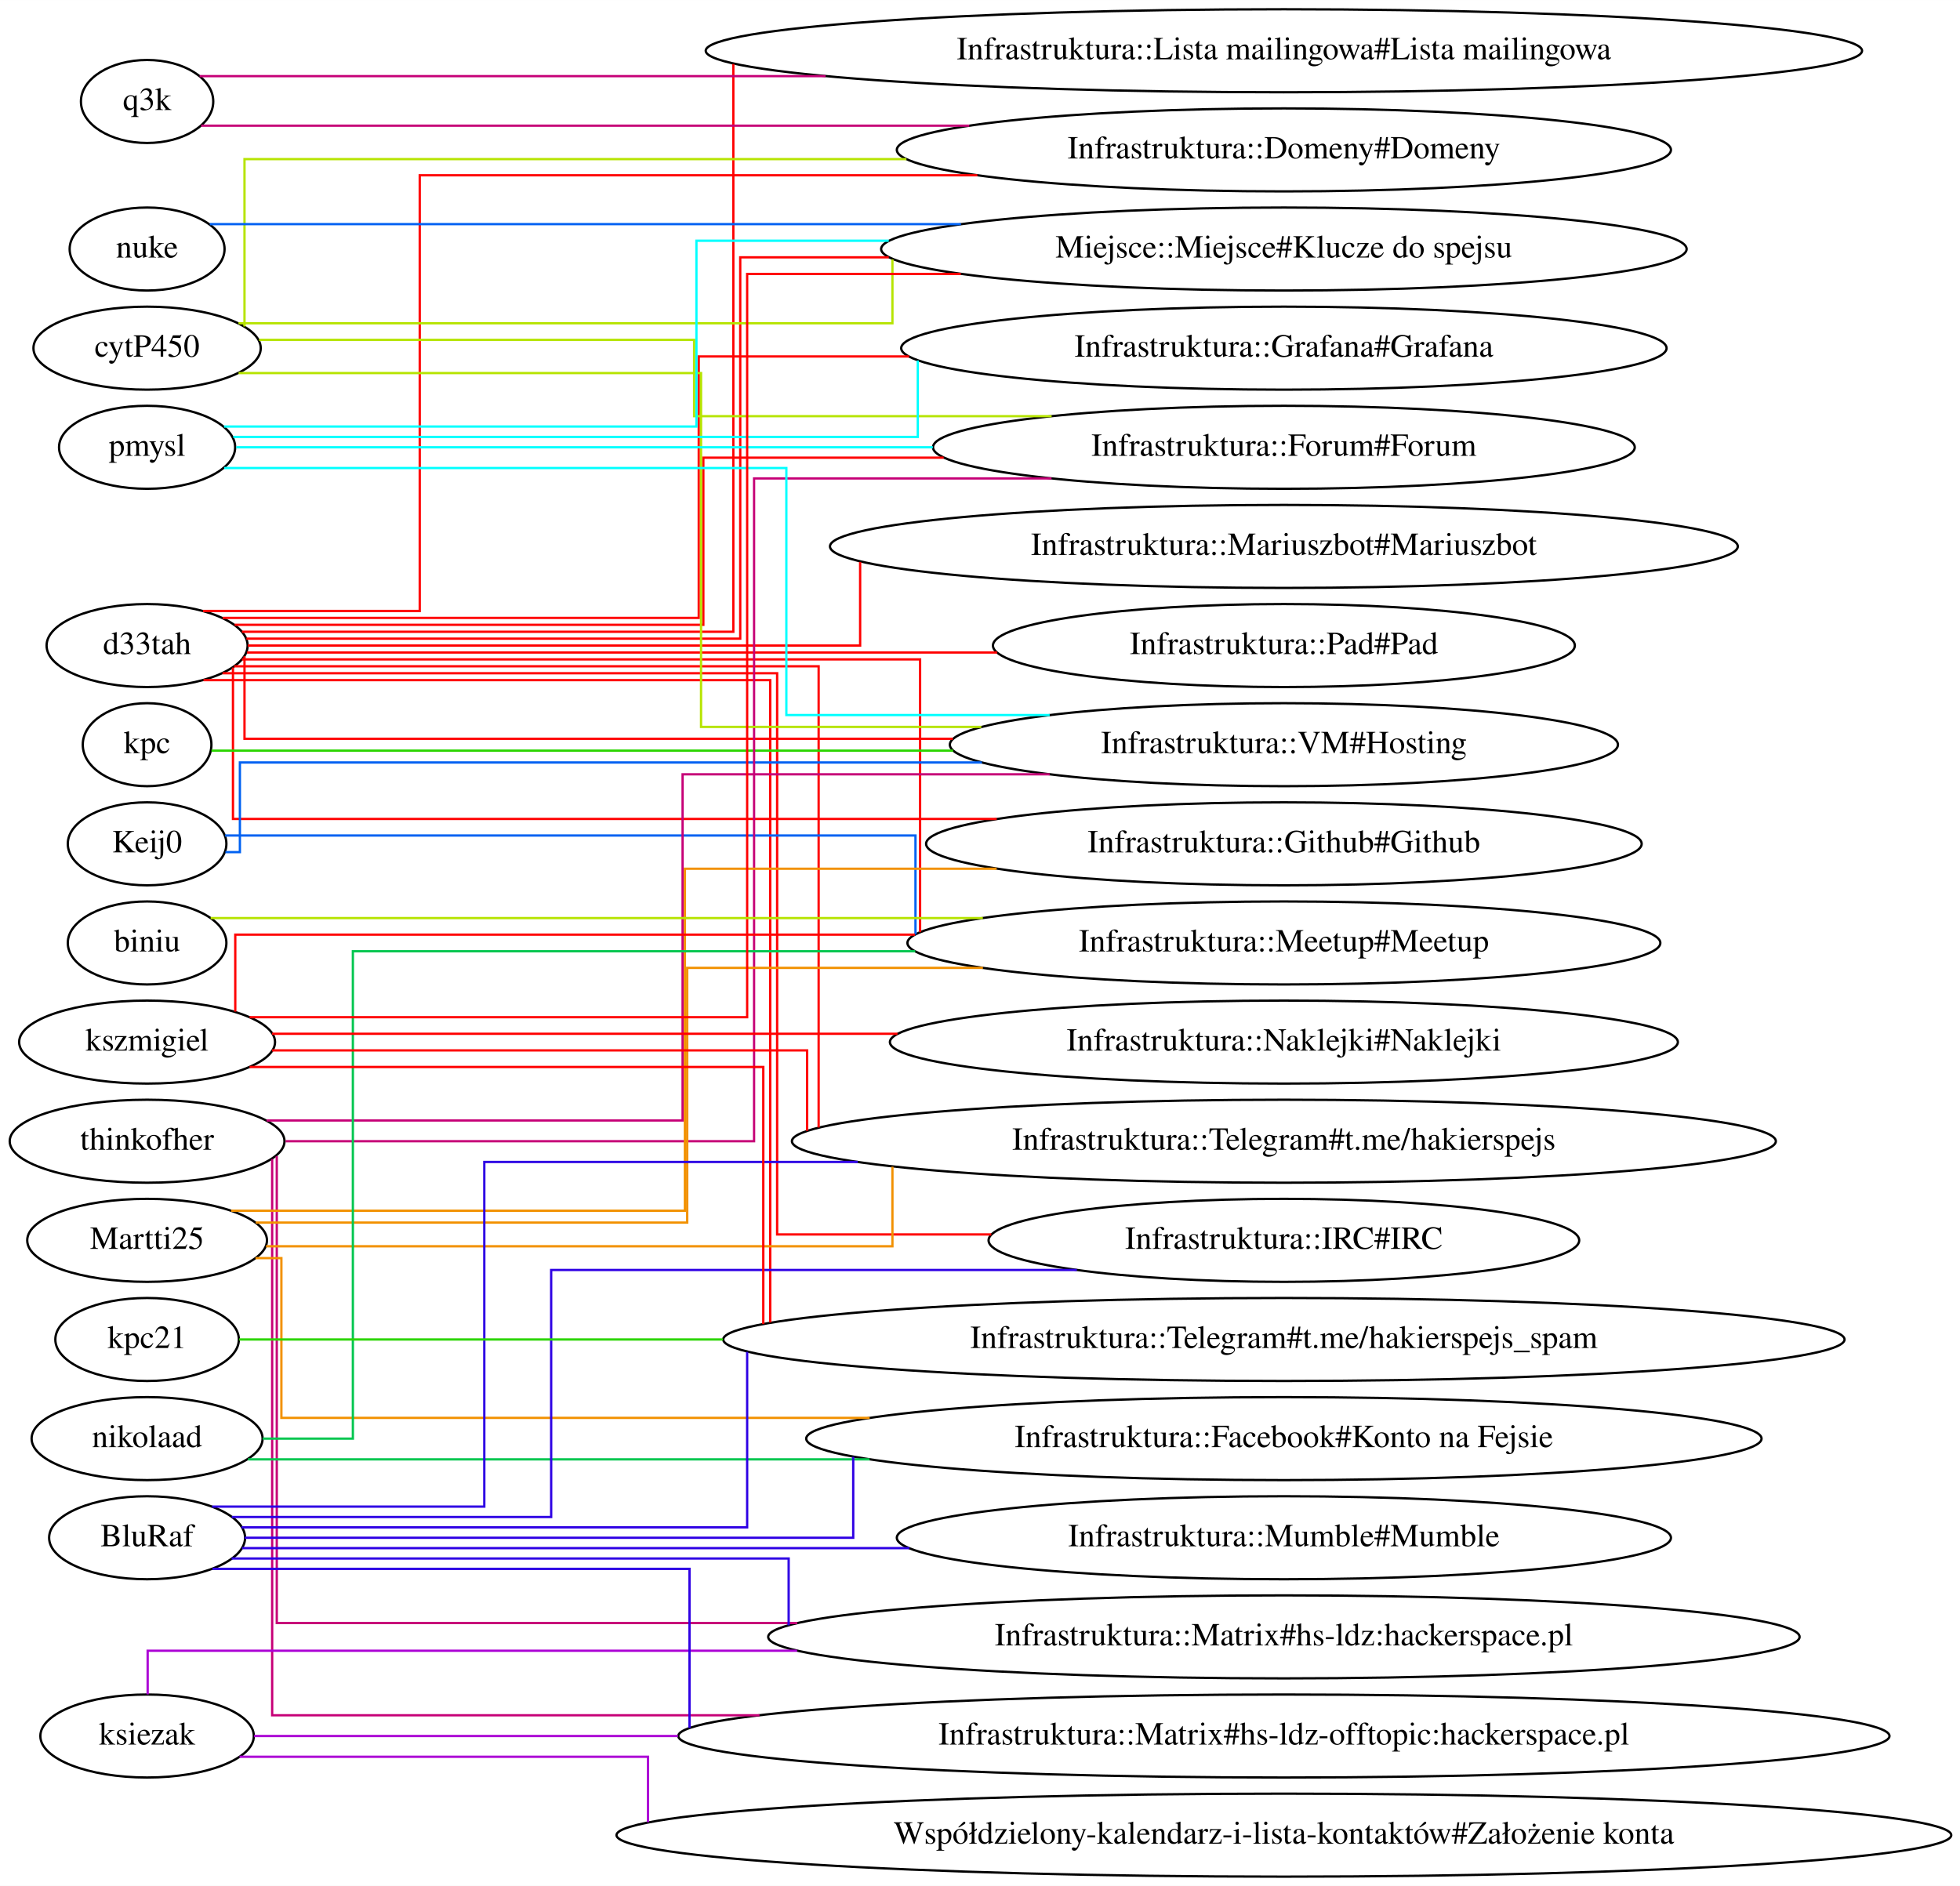
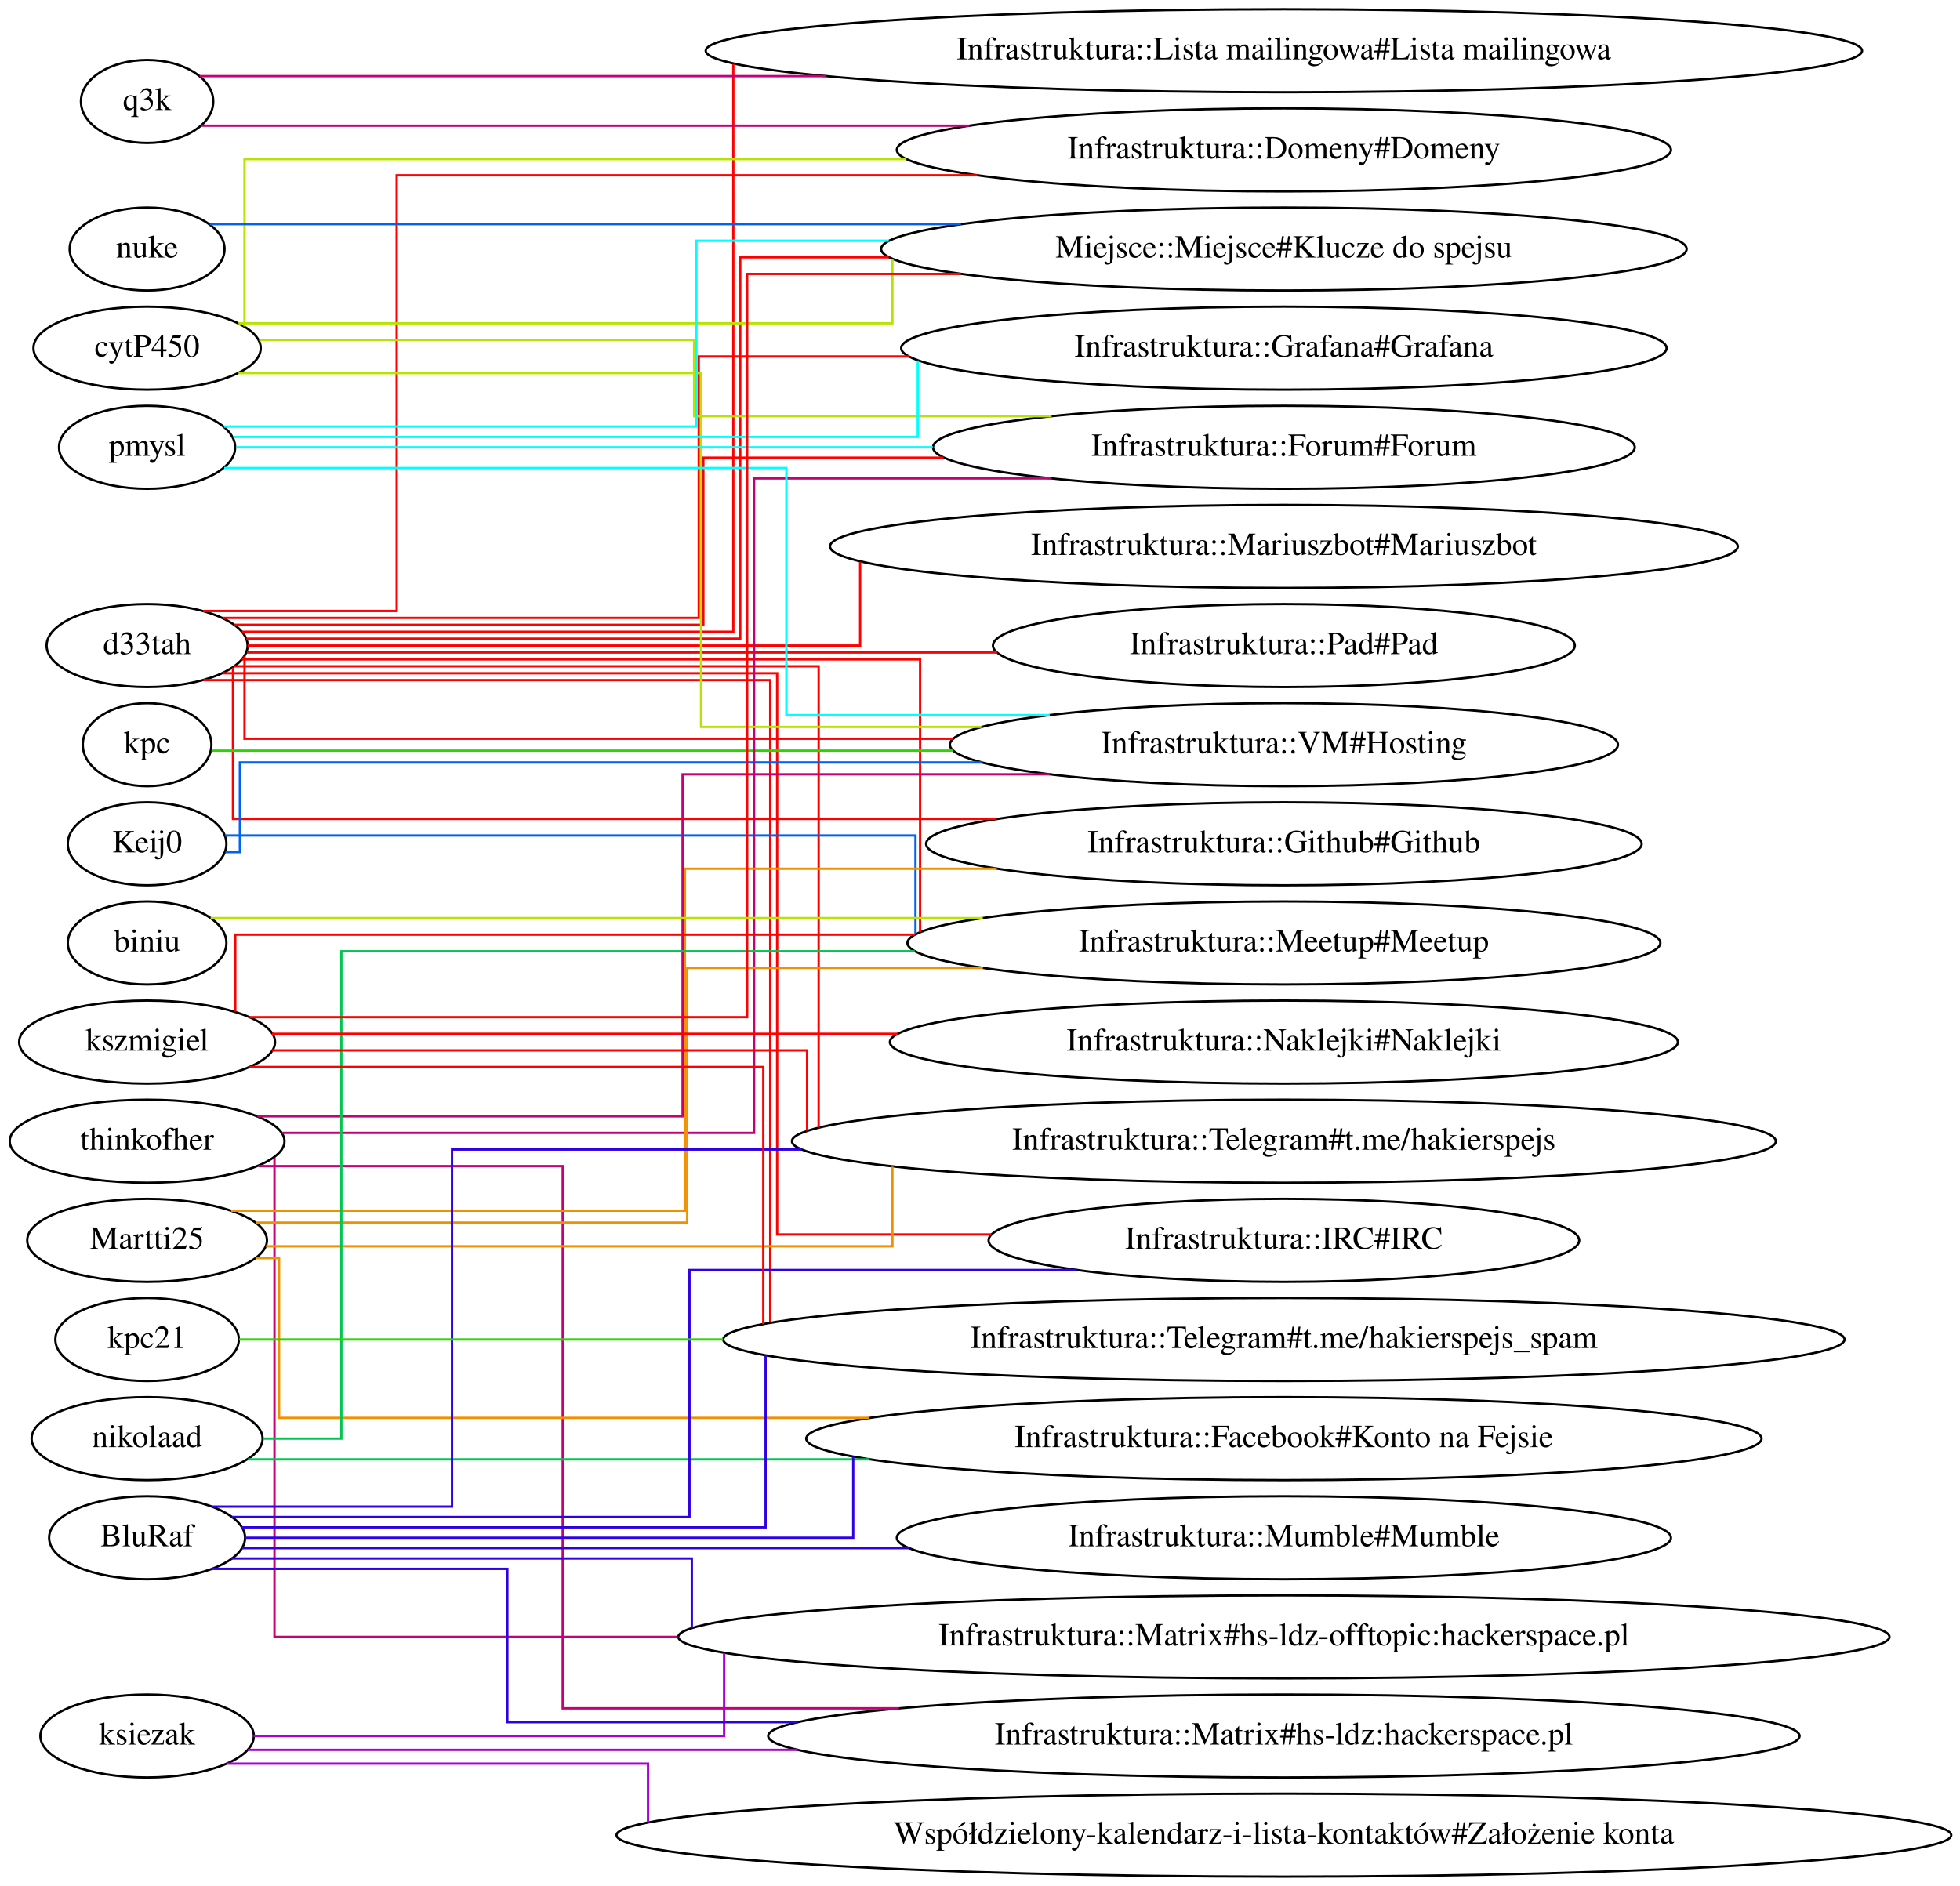
<svg xmlns="http://www.w3.org/2000/svg" width="850pt" height="818pt" viewBox="0.00 0.00 850.04 818.00">
  <g id="graph0" class="graph" transform="scale(1 1) rotate(0) translate(4 814)">
    <polygon fill="#ffffff" stroke="transparent" points="-4,4 -4,-814 846.038,-814 846.038,4 -4,4" />
    <g id="node1" class="node">
      <ellipse fill="none" stroke="#000000" cx="59.795" cy="-534" rx="43.592" ry="18" />
      <text text-anchor="middle" x="59.795" y="-530.3" font-family="Times,serif" font-size="14.00" fill="#000000">d33tah</text>
    </g>
    <g id="node2" class="node">
+       <ellipse fill="none" stroke="#000000" cx="552.814" cy="-534" rx="126.178" ry="18" />
+       <text text-anchor="middle" x="552.814" y="-530.3" font-family="Times,serif" font-size="14.00" fill="#000000">Infrastruktura::Pad#Pad</text>
+     </g>
+     <g id="edge1" class="edge">
+       <path fill="none" stroke="#ff0000" d="M103.115,-531C175.134,-531 322.082,-531 428.44,-531" />
+     </g>
+     <g id="node3" class="node">
      <ellipse fill="none" stroke="#000000" cx="552.814" cy="-706" rx="174.669" ry="18" />
      <text text-anchor="middle" x="552.814" y="-702.3" font-family="Times,serif" font-size="14.00" fill="#000000">Miejsce::Miejsce#Klucze do spejsu</text>
    </g>
-     <g id="edge1" class="edge">
+     <g id="edge2" class="edge">
      <path fill="none" stroke="#ff0000" d="M102.852,-537C176.082,-537 317.038,-537 317.038,-537 317.038,-537 317.038,-702.4 317.038,-702.4 317.038,-702.4 344.898,-702.4 381.465,-702.4" />
    </g>
-     <g id="node3" class="node">
+     <g id="node4" class="node">
+       <ellipse fill="none" stroke="#000000" cx="552.814" cy="-448" rx="155.173" ry="18" />
+       <text text-anchor="middle" x="552.814" y="-444.3" font-family="Times,serif" font-size="14.00" fill="#000000">Infrastruktura::Github#Github</text>
+     </g>
+     <g id="edge3" class="edge">
+       <path fill="none" stroke="#ff0000" d="M97.038,-524.476C97.038,-504.241 97.038,-458.8 97.038,-458.8 97.038,-458.8 293.324,-458.8 428.271,-458.8" />
+     </g>
+     <g id="node5" class="node">
+       <ellipse fill="none" stroke="#000000" cx="552.814" cy="-792" rx="250.756" ry="18" />
+       <text text-anchor="middle" x="552.814" y="-788.3" font-family="Times,serif" font-size="14.00" fill="#000000">Infrastruktura::Lista mailingowa#Lista mailingowa</text>
+     </g>
+     <g id="edge4" class="edge">
+       <path fill="none" stroke="#ff0000" d="M100.926,-540C172.882,-540 314.038,-540 314.038,-540 314.038,-540 314.038,-748.753 314.038,-786.263" />
+     </g>
+     <g id="node6" class="node">
+       <ellipse fill="none" stroke="#000000" cx="552.814" cy="-405" rx="163.271" ry="18" />
+       <text text-anchor="middle" x="552.814" y="-401.3" font-family="Times,serif" font-size="14.00" fill="#000000">Infrastruktura::Meetup#Meetup</text>
+     </g>
+     <g id="edge5" class="edge">
+       <path fill="none" stroke="#ff0000" d="M100.902,-528C190.422,-528 395.038,-528 395.038,-528 395.038,-528 395.038,-432.139 395.038,-409.671" />
+     </g>
+     <g id="node7" class="node">
+       <ellipse fill="none" stroke="#000000" cx="552.814" cy="-577" rx="196.865" ry="18" />
+       <text text-anchor="middle" x="552.814" y="-573.3" font-family="Times,serif" font-size="14.00" fill="#000000">Infrastruktura::Mariuszbot#Mariuszbot</text>
+     </g>
+     <g id="edge6" class="edge">
+       <path fill="none" stroke="#ff0000" d="M103.446,-534C188.689,-534 369.038,-534 369.038,-534 369.038,-534 369.038,-558.188 369.038,-570.281" />
+     </g>
+     <g id="node8" class="node">
+       <ellipse fill="none" stroke="#000000" cx="552.814" cy="-749" rx="167.87" ry="18" />
+       <text text-anchor="middle" x="552.814" y="-745.3" font-family="Times,serif" font-size="14.00" fill="#000000">Infrastruktura::Domeny#Domeny</text>
+     </g>
+     <g id="edge7" class="edge">
+       <path fill="none" stroke="#ff0000" d="M84.087,-549C116,-549 168.038,-549 168.038,-549 168.038,-549 168.038,-738 168.038,-738 168.038,-738 308.639,-738 419.857,-738" />
+     </g>
+     <g id="node9" class="node">
+       <ellipse fill="none" stroke="#000000" cx="552.814" cy="-276" rx="128.077" ry="18" />
+       <text text-anchor="middle" x="552.814" y="-272.3" font-family="Times,serif" font-size="14.00" fill="#000000">Infrastruktura::IRC#IRC</text>
+     </g>
+     <g id="edge8" class="edge">
+       <path fill="none" stroke="#ff0000" d="M92.483,-522C165.01,-522 333.038,-522 333.038,-522 333.038,-522 333.038,-278.571 333.038,-278.571 333.038,-278.571 377.196,-278.571 425.924,-278.571" />
+     </g>
+     <g id="node10" class="node">
+       <ellipse fill="none" stroke="#000000" cx="552.814" cy="-663" rx="165.971" ry="18" />
+       <text text-anchor="middle" x="552.814" y="-659.3" font-family="Times,serif" font-size="14.00" fill="#000000">Infrastruktura::Grafana#Grafana</text>
+     </g>
+     <g id="edge9" class="edge">
+       <path fill="none" stroke="#ff0000" d="M92.559,-546C158.082,-546 299.038,-546 299.038,-546 299.038,-546 299.038,-659.4 299.038,-659.4 299.038,-659.4 340.72,-659.4 390.298,-659.4" />
+     </g>
+     <g id="node11" class="node">
+       <ellipse fill="none" stroke="#000000" cx="552.814" cy="-491" rx="144.874" ry="18" />
+       <text text-anchor="middle" x="552.814" y="-487.3" font-family="Times,serif" font-size="14.00" fill="#000000">Infrastruktura::VM#Hosting</text>
+     </g>
+     <g id="edge10" class="edge">
+       <path fill="none" stroke="#ff0000" d="M102.038,-529.362C102.038,-518.743 102.038,-493.571 102.038,-493.571 102.038,-493.571 277.298,-493.571 409.256,-493.571" />
+     </g>
+     <g id="node12" class="node">
+       <ellipse fill="none" stroke="#000000" cx="552.814" cy="-319" rx="213.362" ry="18" />
+       <text text-anchor="middle" x="552.814" y="-315.3" font-family="Times,serif" font-size="14.00" fill="#000000">Infrastruktura::Telegram#t.me/hakierspejs</text>
+     </g>
+     <g id="edge11" class="edge">
+       <path fill="none" stroke="#ff0000" d="M97.571,-525C176.374,-525 351.038,-525 351.038,-525 351.038,-525 351.038,-358.719 351.038,-324.943" />
+     </g>
+     <g id="node13" class="node">
+       <ellipse fill="none" stroke="#000000" cx="552.814" cy="-620" rx="152.173" ry="18" />
+       <text text-anchor="middle" x="552.814" y="-616.3" font-family="Times,serif" font-size="14.00" fill="#000000">Infrastruktura::Forum#Forum</text>
+     </g>
+     <g id="edge12" class="edge">
+       <path fill="none" stroke="#ff0000" d="M97.754,-543C165.692,-543 301.038,-543 301.038,-543 301.038,-543 301.038,-615.5 301.038,-615.5 301.038,-615.5 350.311,-615.5 405.262,-615.5" />
+     </g>
+     <g id="node14" class="node">
      <ellipse fill="none" stroke="#000000" cx="552.814" cy="-233" rx="243.157" ry="18" />
      <text text-anchor="middle" x="552.814" y="-229.3" font-family="Times,serif" font-size="14.00" fill="#000000">Infrastruktura::Telegram#t.me/hakierspejs_spam</text>
    </g>
-     <g id="edge2" class="edge">
+     <g id="edge13" class="edge">
      <path fill="none" stroke="#ff0000" d="M84.254,-519C150.776,-519 330.038,-519 330.038,-519 330.038,-519 330.038,-285.123 330.038,-240.357" />
-     </g>
-     <g id="node4" class="node">
-       <ellipse fill="none" stroke="#000000" cx="552.814" cy="-534" rx="126.178" ry="18" />
-       <text text-anchor="middle" x="552.814" y="-530.3" font-family="Times,serif" font-size="14.00" fill="#000000">Infrastruktura::Pad#Pad</text>
-     </g>
-     <g id="edge3" class="edge">
-       <path fill="none" stroke="#ff0000" d="M103.115,-531C175.134,-531 322.082,-531 428.44,-531" />
-     </g>
-     <g id="node5" class="node">
-       <ellipse fill="none" stroke="#000000" cx="552.814" cy="-749" rx="167.87" ry="18" />
-       <text text-anchor="middle" x="552.814" y="-745.3" font-family="Times,serif" font-size="14.00" fill="#000000">Infrastruktura::Domeny#Domeny</text>
-     </g>
-     <g id="edge4" class="edge">
-       <path fill="none" stroke="#ff0000" d="M84.008,-549C118.602,-549 178.038,-549 178.038,-549 178.038,-549 178.038,-738 178.038,-738 178.038,-738 312.124,-738 419.891,-738" />
-     </g>
-     <g id="node6" class="node">
-       <ellipse fill="none" stroke="#000000" cx="552.814" cy="-319" rx="213.362" ry="18" />
-       <text text-anchor="middle" x="552.814" y="-315.3" font-family="Times,serif" font-size="14.00" fill="#000000">Infrastruktura::Telegram#t.me/hakierspejs</text>
-     </g>
-     <g id="edge5" class="edge">
-       <path fill="none" stroke="#ff0000" d="M97.571,-525C176.374,-525 351.038,-525 351.038,-525 351.038,-525 351.038,-358.719 351.038,-324.943" />
-     </g>
-     <g id="node7" class="node">
-       <ellipse fill="none" stroke="#000000" cx="552.814" cy="-792" rx="250.756" ry="18" />
-       <text text-anchor="middle" x="552.814" y="-788.3" font-family="Times,serif" font-size="14.00" fill="#000000">Infrastruktura::Lista mailingowa#Lista mailingowa</text>
-     </g>
-     <g id="edge6" class="edge">
-       <path fill="none" stroke="#ff0000" d="M100.926,-540C172.882,-540 314.038,-540 314.038,-540 314.038,-540 314.038,-748.753 314.038,-786.263" />
-     </g>
-     <g id="node8" class="node">
-       <ellipse fill="none" stroke="#000000" cx="552.814" cy="-577" rx="196.865" ry="18" />
-       <text text-anchor="middle" x="552.814" y="-573.3" font-family="Times,serif" font-size="14.00" fill="#000000">Infrastruktura::Mariuszbot#Mariuszbot</text>
-     </g>
-     <g id="edge7" class="edge">
-       <path fill="none" stroke="#ff0000" d="M103.446,-534C188.689,-534 369.038,-534 369.038,-534 369.038,-534 369.038,-558.188 369.038,-570.281" />
-     </g>
-     <g id="node9" class="node">
-       <ellipse fill="none" stroke="#000000" cx="552.814" cy="-448" rx="155.173" ry="18" />
-       <text text-anchor="middle" x="552.814" y="-444.3" font-family="Times,serif" font-size="14.00" fill="#000000">Infrastruktura::Github#Github</text>
-     </g>
-     <g id="edge8" class="edge">
-       <path fill="none" stroke="#ff0000" d="M97.038,-524.476C97.038,-504.241 97.038,-458.8 97.038,-458.8 97.038,-458.8 293.324,-458.8 428.271,-458.8" />
-     </g>
-     <g id="node10" class="node">
-       <ellipse fill="none" stroke="#000000" cx="552.814" cy="-405" rx="163.271" ry="18" />
-       <text text-anchor="middle" x="552.814" y="-401.3" font-family="Times,serif" font-size="14.00" fill="#000000">Infrastruktura::Meetup#Meetup</text>
-     </g>
-     <g id="edge9" class="edge">
-       <path fill="none" stroke="#ff0000" d="M100.902,-528C190.422,-528 395.038,-528 395.038,-528 395.038,-528 395.038,-432.139 395.038,-409.671" />
-     </g>
-     <g id="node11" class="node">
-       <ellipse fill="none" stroke="#000000" cx="552.814" cy="-620" rx="152.173" ry="18" />
-       <text text-anchor="middle" x="552.814" y="-616.3" font-family="Times,serif" font-size="14.00" fill="#000000">Infrastruktura::Forum#Forum</text>
-     </g>
-     <g id="edge10" class="edge">
-       <path fill="none" stroke="#ff0000" d="M97.754,-543C165.692,-543 301.038,-543 301.038,-543 301.038,-543 301.038,-615.5 301.038,-615.5 301.038,-615.5 350.311,-615.5 405.262,-615.5" />
-     </g>
-     <g id="node12" class="node">
-       <ellipse fill="none" stroke="#000000" cx="552.814" cy="-276" rx="128.077" ry="18" />
-       <text text-anchor="middle" x="552.814" y="-272.3" font-family="Times,serif" font-size="14.00" fill="#000000">Infrastruktura::IRC#IRC</text>
-     </g>
-     <g id="edge11" class="edge">
-       <path fill="none" stroke="#ff0000" d="M92.483,-522C165.01,-522 333.038,-522 333.038,-522 333.038,-522 333.038,-278.571 333.038,-278.571 333.038,-278.571 377.196,-278.571 425.924,-278.571" />
-     </g>
-     <g id="node13" class="node">
-       <ellipse fill="none" stroke="#000000" cx="552.814" cy="-663" rx="165.971" ry="18" />
-       <text text-anchor="middle" x="552.814" y="-659.3" font-family="Times,serif" font-size="14.00" fill="#000000">Infrastruktura::Grafana#Grafana</text>
-     </g>
-     <g id="edge12" class="edge">
-       <path fill="none" stroke="#ff0000" d="M92.559,-546C158.082,-546 299.038,-546 299.038,-546 299.038,-546 299.038,-659.4 299.038,-659.4 299.038,-659.4 340.72,-659.4 390.298,-659.4" />
-     </g>
-     <g id="node14" class="node">
-       <ellipse fill="none" stroke="#000000" cx="552.814" cy="-491" rx="144.874" ry="18" />
-       <text text-anchor="middle" x="552.814" y="-487.3" font-family="Times,serif" font-size="14.00" fill="#000000">Infrastruktura::VM#Hosting</text>
-     </g>
-     <g id="edge13" class="edge">
-       <path fill="none" stroke="#ff0000" d="M102.038,-529.362C102.038,-518.743 102.038,-493.571 102.038,-493.571 102.038,-493.571 277.298,-493.571 409.256,-493.571" />
    </g>
    <g id="node15" class="node">
      <ellipse fill="none" stroke="#000000" cx="59.795" cy="-491" rx="27.895" ry="18" />
      <text text-anchor="middle" x="59.795" y="-487.3" font-family="Times,serif" font-size="14.00" fill="#000000">kpc</text>
    </g>
    <g id="edge14" class="edge">
      <path fill="none" stroke="#2bd500" d="M87.714,-488.429C148.519,-488.429 296.511,-488.429 409.361,-488.429" />
    </g>
    <g id="node16" class="node">
      <ellipse fill="none" stroke="#000000" cx="59.795" cy="-448" rx="34.394" ry="18" />
      <text text-anchor="middle" x="59.795" y="-444.3" font-family="Times,serif" font-size="14.00" fill="#000000">Keij0</text>
    </g>
+     <g id="edge16" class="edge">
+       <path fill="none" stroke="#0061f2" d="M93.582,-451.6C178.302,-451.6 393.038,-451.6 393.038,-451.6 393.038,-451.6 393.038,-419.642 393.038,-408.657" />
+     </g>
    <g id="edge15" class="edge">
-       <path fill="none" stroke="#0061f2" d="M93.582,-451.6C178.302,-451.6 393.038,-451.6 393.038,-451.6 393.038,-451.6 393.038,-419.642 393.038,-408.657" />
-     </g>
-     <g id="edge16" class="edge">
      <path fill="none" stroke="#0061f2" d="M93.75,-444.4C97.523,-444.4 100.038,-444.4 100.038,-444.4 100.038,-444.4 100.038,-483.286 100.038,-483.286 100.038,-483.286 288.13,-483.286 421.852,-483.286" />
    </g>
    <g id="node17" class="node">
      <ellipse fill="none" stroke="#000000" cx="59.795" cy="-319" rx="59.59" ry="18" />
      <text text-anchor="middle" x="59.795" y="-315.3" font-family="Times,serif" font-size="14.00" fill="#000000">thinkofher</text>
    </g>
+     <g id="edge18" class="edge">
+       <path fill="none" stroke="#c60077" d="M107.634,-329.8C175.62,-329.8 292.038,-329.8 292.038,-329.8 292.038,-329.8 292.038,-478.143 292.038,-478.143 292.038,-478.143 378.023,-478.143 451.244,-478.143" />
+     </g>
+     <g id="edge20" class="edge">
+       <path fill="none" stroke="#c60077" d="M118.544,-322.6C196.128,-322.6 323.038,-322.6 323.038,-322.6 323.038,-322.6 323.038,-606.5 323.038,-606.5 323.038,-606.5 390.293,-606.5 452.031,-606.5" />
+     </g>
+     <g id="node18" class="node">
+       <ellipse fill="none" stroke="#000000" cx="552.814" cy="-104" rx="262.653" ry="18" />
+       <text text-anchor="middle" x="552.814" y="-100.3" font-family="Times,serif" font-size="14.00" fill="#000000">Infrastruktura::Matrix#hs-ldz-offtopic:hackerspace.pl</text>
+     </g>
+     <g id="edge17" class="edge">
+       <path fill="none" stroke="#c60077" d="M115.038,-311.847C115.038,-274.541 115.038,-104 115.038,-104 115.038,-104 196.971,-104 289.946,-104" />
+     </g>
+     <g id="node19" class="node">
+       <ellipse fill="none" stroke="#000000" cx="552.814" cy="-61" rx="223.66" ry="18" />
+       <text text-anchor="middle" x="552.814" y="-57.3" font-family="Times,serif" font-size="14.00" fill="#000000">Infrastruktura::Matrix#hs-ldz:hackerspace.pl</text>
+     </g>
    <g id="edge19" class="edge">
-       <path fill="none" stroke="#c60077" d="M119.858,-319C197.552,-319 323.038,-319 323.038,-319 323.038,-319 323.038,-606.5 323.038,-606.5 323.038,-606.5 390.293,-606.5 452.031,-606.5" />
-     </g>
-     <g id="edge20" class="edge">
-       <path fill="none" stroke="#c60077" d="M111.626,-328C180.073,-328 292.038,-328 292.038,-328 292.038,-328 292.038,-478.143 292.038,-478.143 292.038,-478.143 378.023,-478.143 451.244,-478.143" />
-     </g>
-     <g id="node18" class="node">
-       <ellipse fill="none" stroke="#000000" cx="552.814" cy="-104" rx="223.66" ry="18" />
-       <text text-anchor="middle" x="552.814" y="-100.3" font-family="Times,serif" font-size="14.00" fill="#000000">Infrastruktura::Matrix#hs-ldz:hackerspace.pl</text>
-     </g>
-     <g id="edge17" class="edge">
-       <path fill="none" stroke="#c60077" d="M116.038,-312.516C116.038,-277.239 116.038,-110 116.038,-110 116.038,-110 230.192,-110 341.783,-110" />
-     </g>
-     <g id="node19" class="node">
-       <ellipse fill="none" stroke="#000000" cx="552.814" cy="-61" rx="262.653" ry="18" />
-       <text text-anchor="middle" x="552.814" y="-57.3" font-family="Times,serif" font-size="14.00" fill="#000000">Infrastruktura::Matrix#hs-ldz-offtopic:hackerspace.pl</text>
-     </g>
-     <g id="edge18" class="edge">
-       <path fill="none" stroke="#c60077" d="M114.038,-311.275C114.038,-269.246 114.038,-70 114.038,-70 114.038,-70 218.441,-70 325.393,-70" />
+       <path fill="none" stroke="#c60077" d="M108.097,-308.2C161.487,-308.2 240.038,-308.2 240.038,-308.2 240.038,-308.2 240.038,-73 240.038,-73 240.038,-73 311.365,-73 385.895,-73" />
    </g>
    <g id="node20" class="node">
      <ellipse fill="none" stroke="#000000" cx="59.795" cy="-663" rx="49.291" ry="18" />
      <text text-anchor="middle" x="59.795" y="-659.3" font-family="Times,serif" font-size="14.00" fill="#000000">cytP450</text>
    </g>
    <g id="edge21" class="edge">
      <path fill="none" stroke="#b6e400" d="M99.431,-673.8C185.746,-673.8 383.038,-673.8 383.038,-673.8 383.038,-673.8 383.038,-692.675 383.038,-701.523" />
    </g>
    <g id="edge23" class="edge">
      <path fill="none" stroke="#b6e400" d="M102.038,-672.406C102.038,-693.945 102.038,-745 102.038,-745 102.038,-745 260.171,-745 389.117,-745" />
    </g>
    <g id="edge22" class="edge">
+       <path fill="none" stroke="#b6e400" d="M99.466,-652.2C167.702,-652.2 300.038,-652.2 300.038,-652.2 300.038,-652.2 300.038,-498.714 300.038,-498.714 300.038,-498.714 360.064,-498.714 421.613,-498.714" />
+     </g>
+     <g id="edge24" class="edge">
      <path fill="none" stroke="#b6e400" d="M108.377,-666.6C177.786,-666.6 297.038,-666.6 297.038,-666.6 297.038,-666.6 297.038,-633.5 297.038,-633.5 297.038,-633.5 380.516,-633.5 452.092,-633.5" />
-     </g>
-     <g id="edge24" class="edge">
-       <path fill="none" stroke="#b6e400" d="M99.466,-652.2C167.702,-652.2 300.038,-652.2 300.038,-652.2 300.038,-652.2 300.038,-498.714 300.038,-498.714 300.038,-498.714 360.064,-498.714 421.613,-498.714" />
    </g>
    <g id="node21" class="node">
      <ellipse fill="none" stroke="#000000" cx="59.795" cy="-620" rx="38.194" ry="18" />
      <text text-anchor="middle" x="59.795" y="-616.3" font-family="Times,serif" font-size="14.00" fill="#000000">pmysl</text>
    </g>
+     <g id="edge27" class="edge">
+       <path fill="none" stroke="#00ffff" d="M93.172,-629C158.74,-629 298.038,-629 298.038,-629 298.038,-629 298.038,-709.6 298.038,-709.6 298.038,-709.6 335.374,-709.6 381.461,-709.6" />
+     </g>
    <g id="edge25" class="edge">
-       <path fill="none" stroke="#00ffff" d="M93.172,-629C158.74,-629 298.038,-629 298.038,-629 298.038,-629 298.038,-709.6 298.038,-709.6 298.038,-709.6 335.374,-709.6 381.461,-709.6" />
-     </g>
-     <g id="edge27" class="edge">
+       <path fill="none" stroke="#00ffff" d="M97.164,-624.5C184.383,-624.5 394.038,-624.5 394.038,-624.5 394.038,-624.5 394.038,-647.068 394.038,-657.647" />
+     </g>
+     <g id="edge26" class="edge">
+       <path fill="none" stroke="#00ffff" d="M93.237,-611C166.975,-611 337.038,-611 337.038,-611 337.038,-611 337.038,-503.857 337.038,-503.857 337.038,-503.857 395.279,-503.857 451.244,-503.857" />
+     </g>
+     <g id="edge28" class="edge">
      <path fill="none" stroke="#00ffff" d="M98.481,-620C162.836,-620 295.219,-620 400.564,-620" />
-     </g>
-     <g id="edge26" class="edge">
-       <path fill="none" stroke="#00ffff" d="M97.164,-624.5C184.383,-624.5 394.038,-624.5 394.038,-624.5 394.038,-624.5 394.038,-647.068 394.038,-657.647" />
-     </g>
-     <g id="edge28" class="edge">
-       <path fill="none" stroke="#00ffff" d="M93.237,-611C166.975,-611 337.038,-611 337.038,-611 337.038,-611 337.038,-503.857 337.038,-503.857 337.038,-503.857 395.279,-503.857 451.244,-503.857" />
    </g>
    <g id="node22" class="node">
      <ellipse fill="none" stroke="#000000" cx="59.795" cy="-61" rx="46.292" ry="18" />
      <text text-anchor="middle" x="59.795" y="-57.3" font-family="Times,serif" font-size="14.00" fill="#000000">ksiezak</text>
    </g>
-     <g id="edge29" class="edge">
-       <path fill="none" stroke="#ab00d5" d="M60.038,-79.066C60.038,-88.459 60.038,-98 60.038,-98 60.038,-98 207.94,-98 341.688,-98" />
+     <g id="edge30" class="edge">
+       <path fill="none" stroke="#ab00d5" d="M105.985,-61C178.291,-61 310.038,-61 310.038,-61 310.038,-61 310.038,-84.686 310.038,-96.899" />
    </g>
    <g id="edge31" class="edge">
-       <path fill="none" stroke="#ab00d5" d="M106.177,-61C149.863,-61 219.04,-61 290.025,-61" />
+       <path fill="none" stroke="#ab00d5" d="M103.547,-55C157.455,-55 252.872,-55 341.946,-55" />
    </g>
    <g id="node23" class="node">
      <ellipse fill="none" stroke="#000000" cx="552.814" cy="-18" rx="289.449" ry="18" />
      <text text-anchor="middle" x="552.814" y="-14.3" font-family="Times,serif" font-size="14.00" fill="#000000">Współdzielony-kalendarz-i-lista-kontaktów#Założenie konta</text>
    </g>
-     <g id="edge30" class="edge">
-       <path fill="none" stroke="#ab00d5" d="M99.894,-52C162.665,-52 277.038,-52 277.038,-52 277.038,-52 277.038,-33.271 277.038,-23.614" />
+     <g id="edge29" class="edge">
+       <path fill="none" stroke="#ab00d5" d="M94.218,-49C155.474,-49 277.038,-49 277.038,-49 277.038,-49 277.038,-32.635 277.038,-23.686" />
    </g>
    <g id="node24" class="node">
      <ellipse fill="none" stroke="#000000" cx="59.795" cy="-276" rx="51.991" ry="18" />
      <text text-anchor="middle" x="59.795" y="-272.3" font-family="Times,serif" font-size="14.00" fill="#000000">Martti25</text>
    </g>
-     <g id="edge34" class="edge">
-       <path fill="none" stroke="#f29100" d="M111.371,-273.429C202.631,-273.429 383.038,-273.429 383.038,-273.429 383.038,-273.429 383.038,-294.481 383.038,-307.968" />
-     </g>
    <g id="edge32" class="edge">
      <path fill="none" stroke="#f29100" d="M96.239,-288.857C161.839,-288.857 293.038,-288.857 293.038,-288.857 293.038,-288.857 293.038,-437.2 293.038,-437.2 293.038,-437.2 361.582,-437.2 428.252,-437.2" />
    </g>
    <g id="edge35" class="edge">
      <path fill="none" stroke="#f29100" d="M106.916,-283.714C175.319,-283.714 294.038,-283.714 294.038,-283.714 294.038,-283.714 294.038,-394.2 294.038,-394.2 294.038,-394.2 357.976,-394.2 422.289,-394.2" />
+     </g>
+     <g id="edge33" class="edge">
+       <path fill="none" stroke="#f29100" d="M111.371,-273.429C202.631,-273.429 383.038,-273.429 383.038,-273.429 383.038,-273.429 383.038,-294.481 383.038,-307.968" />
    </g>
    <g id="node25" class="node">
      <ellipse fill="none" stroke="#000000" cx="552.814" cy="-190" rx="207.163" ry="18" />
      <text text-anchor="middle" x="552.814" y="-186.3" font-family="Times,serif" font-size="14.00" fill="#000000">Infrastruktura::Facebook#Konto na Fejsie</text>
    </g>
-     <g id="edge33" class="edge">
-       <path fill="none" stroke="#f29100" d="M106.808,-268.286C113.431,-268.286 118.038,-268.286 118.038,-268.286 118.038,-268.286 118.038,-199 118.038,-199 118.038,-199 253.463,-199 373.15,-199" />
+     <g id="edge34" class="edge">
+       <path fill="none" stroke="#f29100" d="M106.804,-268.286C112.879,-268.286 117.038,-268.286 117.038,-268.286 117.038,-268.286 117.038,-199 117.038,-199 117.038,-199 253.012,-199 373.051,-199" />
    </g>
    <g id="node26" class="node">
      <ellipse fill="none" stroke="#000000" cx="59.795" cy="-190" rx="50.091" ry="18" />
      <text text-anchor="middle" x="59.795" y="-186.3" font-family="Times,serif" font-size="14.00" fill="#000000">nikolaad</text>
    </g>
+     <g id="edge37" class="edge">
+       <path fill="none" stroke="#00c64f" d="M110.258,-190C128.2,-190 144.038,-190 144.038,-190 144.038,-190 144.038,-401.4 144.038,-401.4 144.038,-401.4 278.136,-401.4 392.721,-401.4" />
+     </g>
    <g id="edge36" class="edge">
-       <path fill="none" stroke="#00c64f" d="M109.895,-190C130.238,-190 149.038,-190 149.038,-190 149.038,-190 149.038,-401.4 149.038,-401.4 149.038,-401.4 280.144,-401.4 392.941,-401.4" />
-     </g>
-     <g id="edge37" class="edge">
      <path fill="none" stroke="#00c64f" d="M103.547,-181C163.818,-181 275.974,-181 373.143,-181" />
    </g>
    <g id="node27" class="node">
      <ellipse fill="none" stroke="#000000" cx="59.795" cy="-147" rx="42.494" ry="18" />
      <text text-anchor="middle" x="59.795" y="-143.3" font-family="Times,serif" font-size="14.00" fill="#000000">BluRaf</text>
    </g>
    <g id="edge40" class="edge">
-       <path fill="none" stroke="#2e00e4" d="M100.744,-151.5C174.032,-151.5 320.038,-151.5 320.038,-151.5 320.038,-151.5 320.038,-209.521 320.038,-227.653" />
+       <path fill="none" stroke="#2e00e4" d="M96.552,-156C162.714,-156 295.038,-156 295.038,-156 295.038,-156 295.038,-263.143 295.038,-263.143 295.038,-263.143 388.624,-263.143 463.018,-263.143" />
+     </g>
+     <g id="edge41" class="edge">
+       <path fill="none" stroke="#2e00e4" d="M87.84,-160.5C126.659,-160.5 192.038,-160.5 192.038,-160.5 192.038,-160.5 192.038,-315.4 192.038,-315.4 192.038,-315.4 264.053,-315.4 343.733,-315.4" />
+     </g>
+     <g id="edge44" class="edge">
+       <path fill="none" stroke="#2e00e4" d="M100.827,-151.5C175.97,-151.5 328.038,-151.5 328.038,-151.5 328.038,-151.5 328.038,-206.342 328.038,-226.051" />
+     </g>
+     <g id="edge38" class="edge">
+       <path fill="none" stroke="#2e00e4" d="M96.448,-138C162.805,-138 296.038,-138 296.038,-138 296.038,-138 296.038,-116.831 296.038,-107.9" />
+     </g>
+     <g id="edge39" class="edge">
+       <path fill="none" stroke="#2e00e4" d="M88.089,-133.5C133.114,-133.5 216.038,-133.5 216.038,-133.5 216.038,-133.5 216.038,-67 216.038,-67 216.038,-67 274.05,-67 341.92,-67" />
    </g>
    <g id="edge42" class="edge">
-       <path fill="none" stroke="#2e00e4" d="M87.992,-160.5C130.488,-160.5 206.038,-160.5 206.038,-160.5 206.038,-160.5 206.038,-310 206.038,-310 206.038,-310 285.28,-310 368.004,-310" />
-     </g>
-     <g id="edge44" class="edge">
-       <path fill="none" stroke="#2e00e4" d="M96.531,-156C147.918,-156 235.038,-156 235.038,-156 235.038,-156 235.038,-263.143 235.038,-263.143 235.038,-263.143 369.056,-263.143 463.026,-263.143" />
-     </g>
-     <g id="edge43" class="edge">
-       <path fill="none" stroke="#2e00e4" d="M96.456,-138C172.011,-138 338.038,-138 338.038,-138 338.038,-138 338.038,-118.475 338.038,-109.017" />
-     </g>
-     <g id="edge41" class="edge">
-       <path fill="none" stroke="#2e00e4" d="M88.171,-133.5C150.738,-133.5 295.038,-133.5 295.038,-133.5 295.038,-133.5 295.038,-78.979 295.038,-64.497" />
-     </g>
-     <g id="edge39" class="edge">
      <path fill="none" stroke="#2e00e4" d="M102.055,-147C186.066,-147 366.038,-147 366.038,-147 366.038,-147 366.038,-169.699 366.038,-182.113" />
    </g>
    <g id="node28" class="node">
      <ellipse fill="none" stroke="#000000" cx="552.814" cy="-147" rx="167.87" ry="18" />
      <text text-anchor="middle" x="552.814" y="-143.3" font-family="Times,serif" font-size="14.00" fill="#000000">Infrastruktura::Mumble#Mumble</text>
    </g>
-     <g id="edge38" class="edge">
+     <g id="edge43" class="edge">
      <path fill="none" stroke="#2e00e4" d="M100.981,-142.5C164.104,-142.5 288.197,-142.5 390.388,-142.5" />
    </g>
    <g id="node29" class="node">
      <ellipse fill="none" stroke="#000000" cx="59.795" cy="-362" rx="55.491" ry="18" />
      <text text-anchor="middle" x="59.795" y="-358.3" font-family="Times,serif" font-size="14.00" fill="#000000">kszmigiel</text>
    </g>
    <g id="edge45" class="edge">
      <path fill="none" stroke="#ff0000" d="M104.236,-372.8C178.565,-372.8 320.038,-372.8 320.038,-372.8 320.038,-372.8 320.038,-695.2 320.038,-695.2 320.038,-695.2 363.407,-695.2 412.706,-695.2" />
    </g>
+     <g id="edge49" class="edge">
+       <path fill="none" stroke="#ff0000" d="M98.038,-375.229C98.038,-389.006 98.038,-408.6 98.038,-408.6 98.038,-408.6 261.811,-408.6 392.797,-408.6" />
+     </g>
+     <g id="edge47" class="edge">
+       <path fill="none" stroke="#ff0000" d="M113.971,-358.4C196.956,-358.4 346.038,-358.4 346.038,-358.4 346.038,-358.4 346.038,-333.869 346.038,-323.52" />
+     </g>
    <g id="edge46" class="edge">
      <path fill="none" stroke="#ff0000" d="M104.225,-351.2C180.216,-351.2 327.038,-351.2 327.038,-351.2 327.038,-351.2 327.038,-264.698 327.038,-239.694" />
-     </g>
-     <g id="edge47" class="edge">
-       <path fill="none" stroke="#ff0000" d="M113.971,-358.4C196.956,-358.4 346.038,-358.4 346.038,-358.4 346.038,-358.4 346.038,-333.869 346.038,-323.52" />
-     </g>
-     <g id="edge48" class="edge">
-       <path fill="none" stroke="#ff0000" d="M98.038,-375.229C98.038,-389.006 98.038,-408.6 98.038,-408.6 98.038,-408.6 261.811,-408.6 392.797,-408.6" />
    </g>
    <g id="node30" class="node">
      <ellipse fill="none" stroke="#000000" cx="552.814" cy="-362" rx="170.87" ry="18" />
      <text text-anchor="middle" x="552.814" y="-358.3" font-family="Times,serif" font-size="14.00" fill="#000000">Infrastruktura::Naklejki#Naklejki</text>
    </g>
-     <g id="edge49" class="edge">
+     <g id="edge48" class="edge">
      <path fill="none" stroke="#ff0000" d="M113.967,-365.6C178.879,-365.6 290.723,-365.6 385.252,-365.6" />
    </g>
    <g id="node31" class="node">
      <ellipse fill="none" stroke="#000000" cx="59.795" cy="-233" rx="39.794" ry="18" />
      <text text-anchor="middle" x="59.795" y="-229.3" font-family="Times,serif" font-size="14.00" fill="#000000">kpc21</text>
    </g>
    <g id="edge50" class="edge">
      <path fill="none" stroke="#2bd500" d="M99.723,-233C146.602,-233 228.316,-233 309.558,-233" />
    </g>
    <g id="node32" class="node">
      <ellipse fill="none" stroke="#000000" cx="59.795" cy="-706" rx="33.595" ry="18" />
      <text text-anchor="middle" x="59.795" y="-702.3" font-family="Times,serif" font-size="14.00" fill="#000000">nuke</text>
    </g>
    <g id="edge51" class="edge">
      <path fill="none" stroke="#0061f2" d="M87.004,-716.8C147.968,-716.8 299.076,-716.8 412.776,-716.8" />
    </g>
    <g id="node33" class="node">
      <ellipse fill="none" stroke="#000000" cx="59.795" cy="-770" rx="28.695" ry="18" />
      <text text-anchor="middle" x="59.795" y="-766.3" font-family="Times,serif" font-size="14.00" fill="#000000">q3k</text>
    </g>
    <g id="edge52" class="edge">
+       <path fill="none" stroke="#c60077" d="M82.585,-781C131.066,-781 248.623,-781 354.06,-781" />
+     </g>
+     <g id="edge53" class="edge">
      <path fill="none" stroke="#c60077" d="M83.242,-759.5C142.135,-759.5 299.881,-759.5 416.367,-759.5" />
-     </g>
-     <g id="edge53" class="edge">
-       <path fill="none" stroke="#c60077" d="M82.585,-781C131.066,-781 248.623,-781 354.06,-781" />
    </g>
    <g id="node34" class="node">
      <ellipse fill="none" stroke="#000000" cx="59.795" cy="-405" rx="34.394" ry="18" />
      <text text-anchor="middle" x="59.795" y="-401.3" font-family="Times,serif" font-size="14.00" fill="#000000">biniu</text>
    </g>
    <g id="edge54" class="edge">
      <path fill="none" stroke="#b6e400" d="M87.358,-415.8C150.273,-415.8 307.848,-415.8 422.262,-415.8" />
    </g>
  </g>
</svg>
